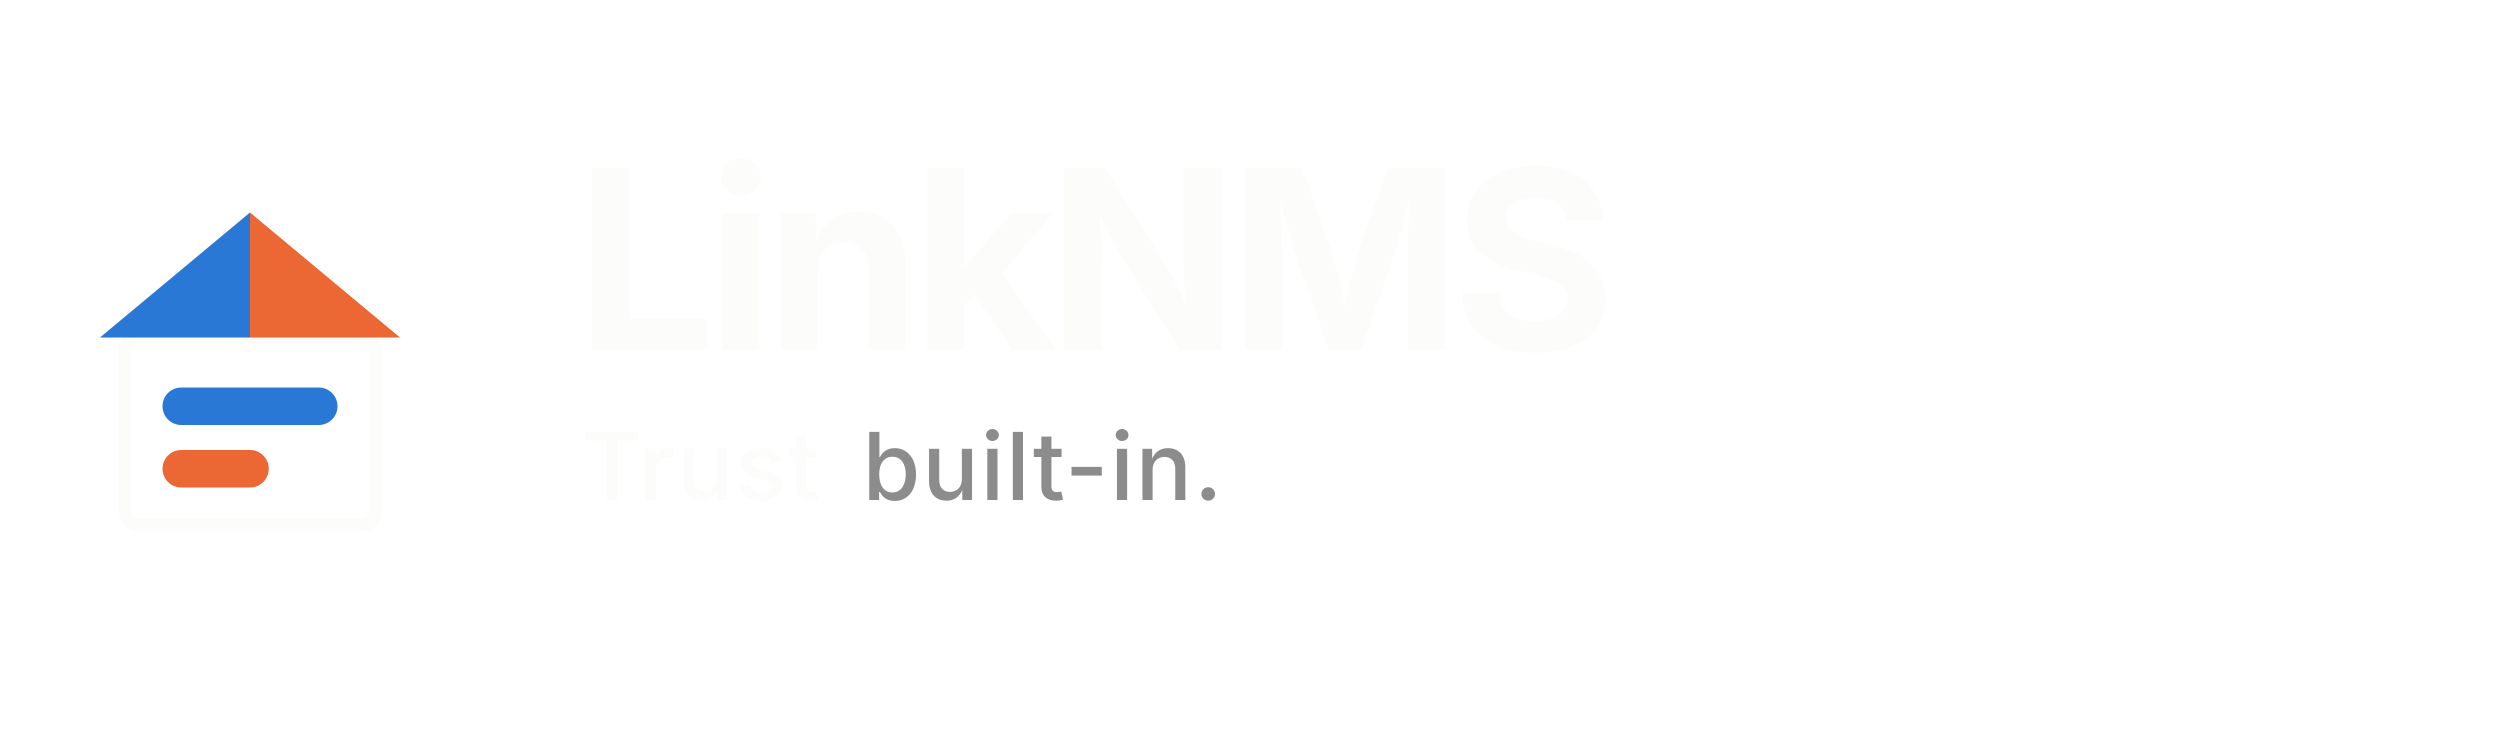
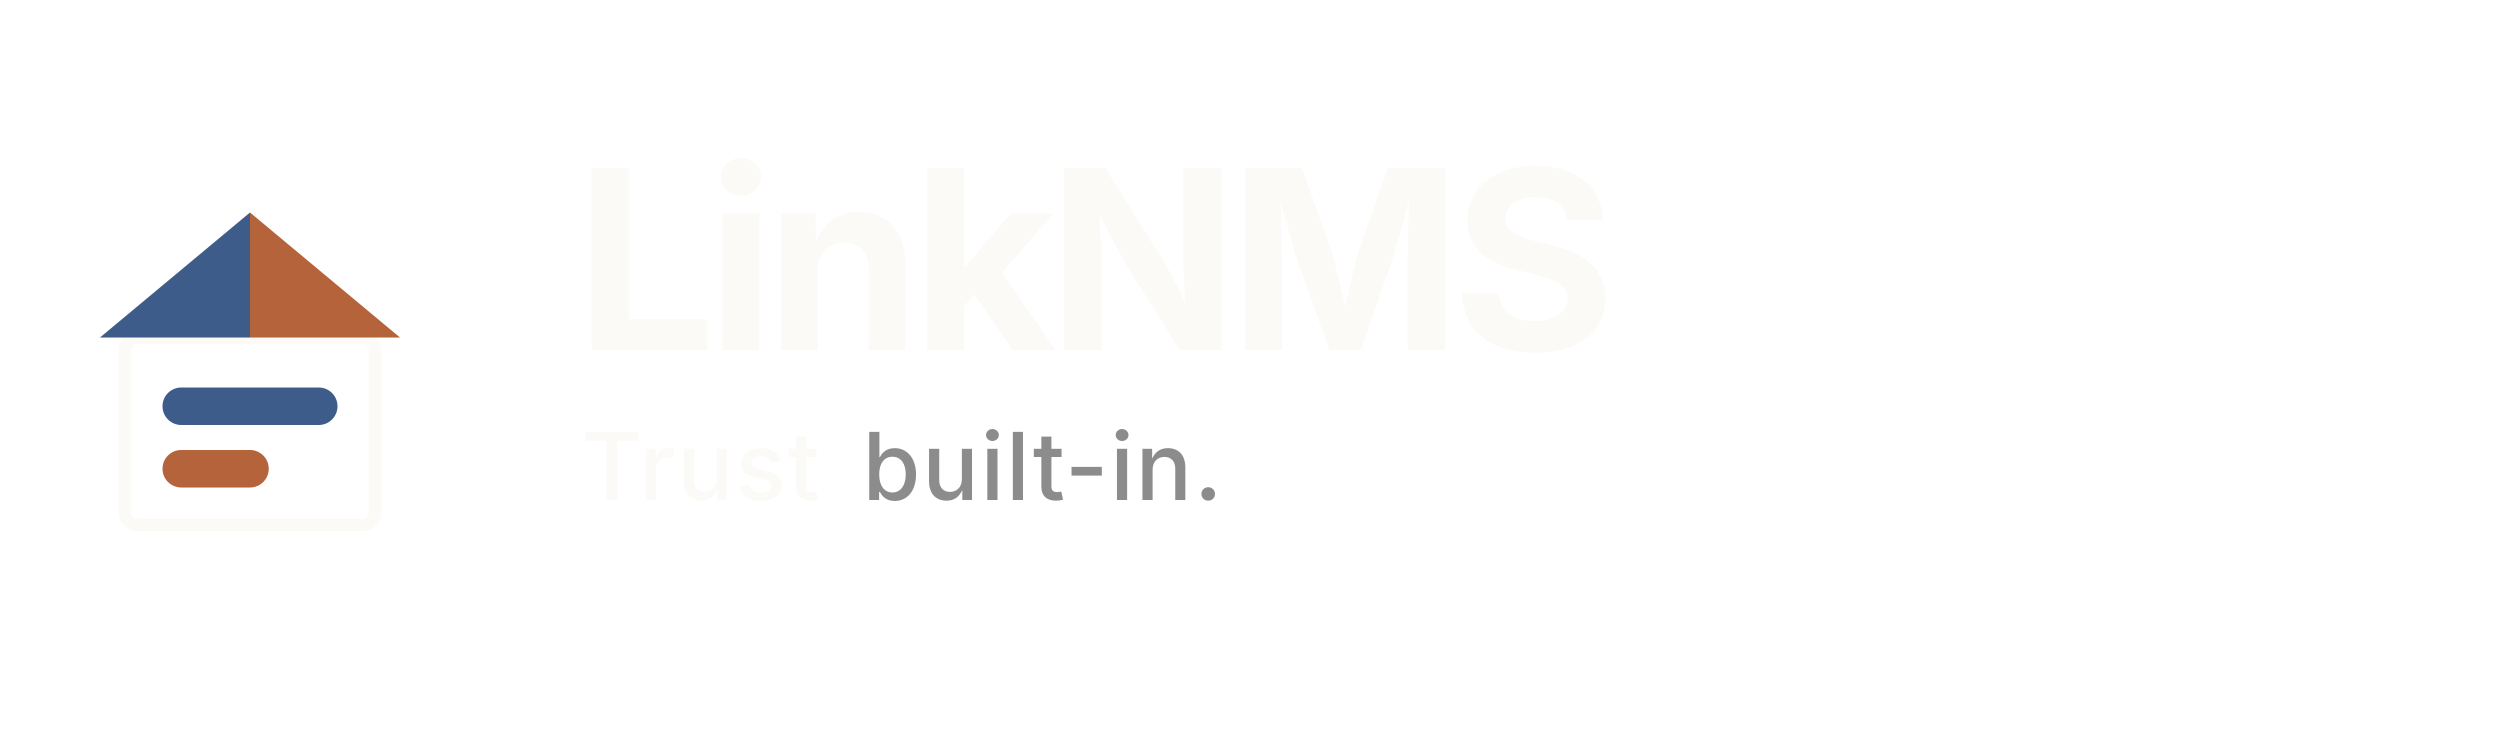
<svg xmlns="http://www.w3.org/2000/svg" viewBox="0 0 400 120">
  <g transform="translate(8,28)">
-     <rect x="12" y="26" width="40" height="30" rx="2" fill="none" stroke="#fcfcfb" stroke-width="2" />
-     <path d="M32 6 L8 26 L32 26 Z" fill="#2a78d6" />
-     <path d="M32 6 L56 26 L32 26 Z" fill="#eb6834" />
-     <rect x="18" y="34" width="28" height="6" rx="3" fill="#2a78d6" />
-     <rect x="18" y="44" width="17" height="6" rx="3" fill="#eb6834" />
+     <rect x="12" y="26" width="40" height="30" rx="2" fill="none" stroke="#fbfaf7" stroke-width="2" />
+     <path d="M32 6 L8 26 L32 26 Z" fill="#3e5c8a" />
+     <path d="M32 6 L56 26 L32 26 Z" fill="#b4633b" />
+     <rect x="18" y="34" width="28" height="6" rx="3" fill="#3e5c8a" />
+     <rect x="18" y="44" width="17" height="6" rx="3" fill="#b4633b" />
  </g>
-   <text x="92" y="56" font-family="Inter, system-ui, sans-serif" font-size="40" font-weight="700" letter-spacing="-1.5" fill="#fcfcfb">LinkNMS</text>
-   <text x="93" y="80" font-family="Inter, system-ui, sans-serif" font-size="15" font-weight="500" letter-spacing="0.3" fill="#fcfcfb">Trust</text>
+   <text x="92" y="56" font-family="Inter, system-ui, sans-serif" font-size="40" font-weight="700" letter-spacing="-1.5" fill="#fbfaf7">LinkNMS</text>
+   <text x="93" y="80" font-family="Inter, system-ui, sans-serif" font-size="15" font-weight="500" letter-spacing="0.3" fill="#fbfaf7">Trust</text>
  <text x="138" y="80" font-family="Inter, system-ui, sans-serif" font-size="15" font-weight="500" letter-spacing="0.3" fill="#8c8c8c">built-in.</text>
</svg>
